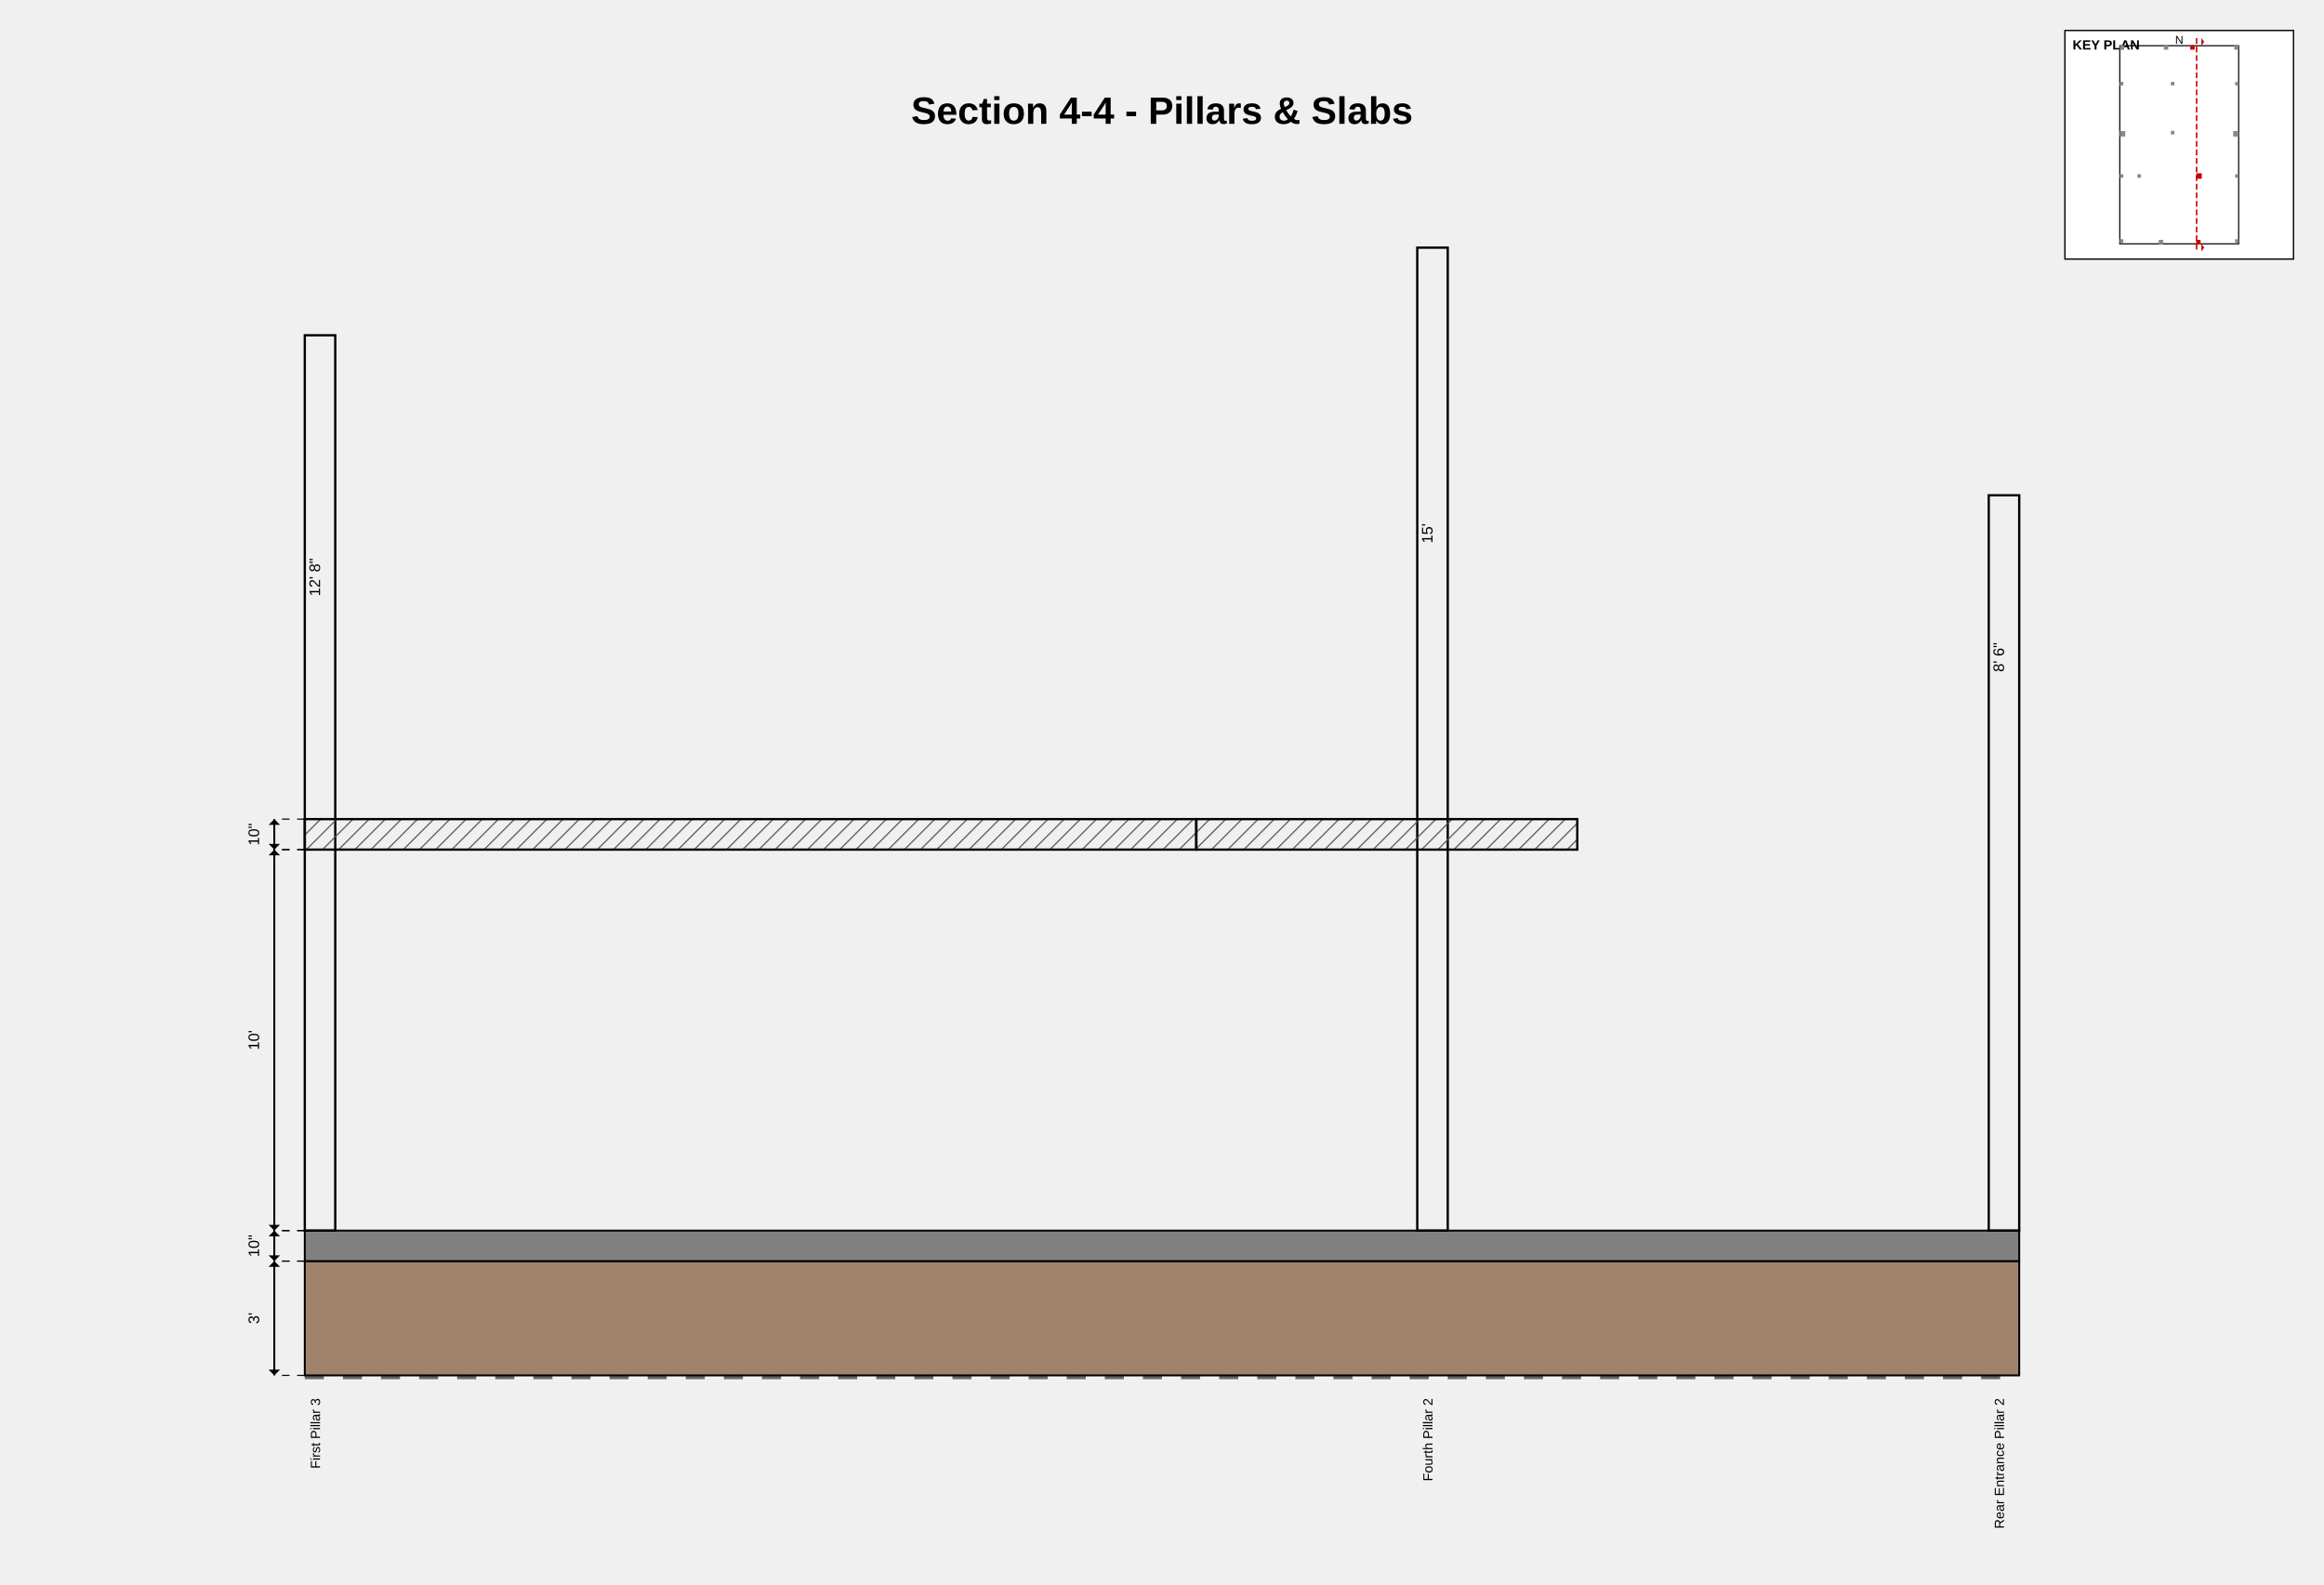
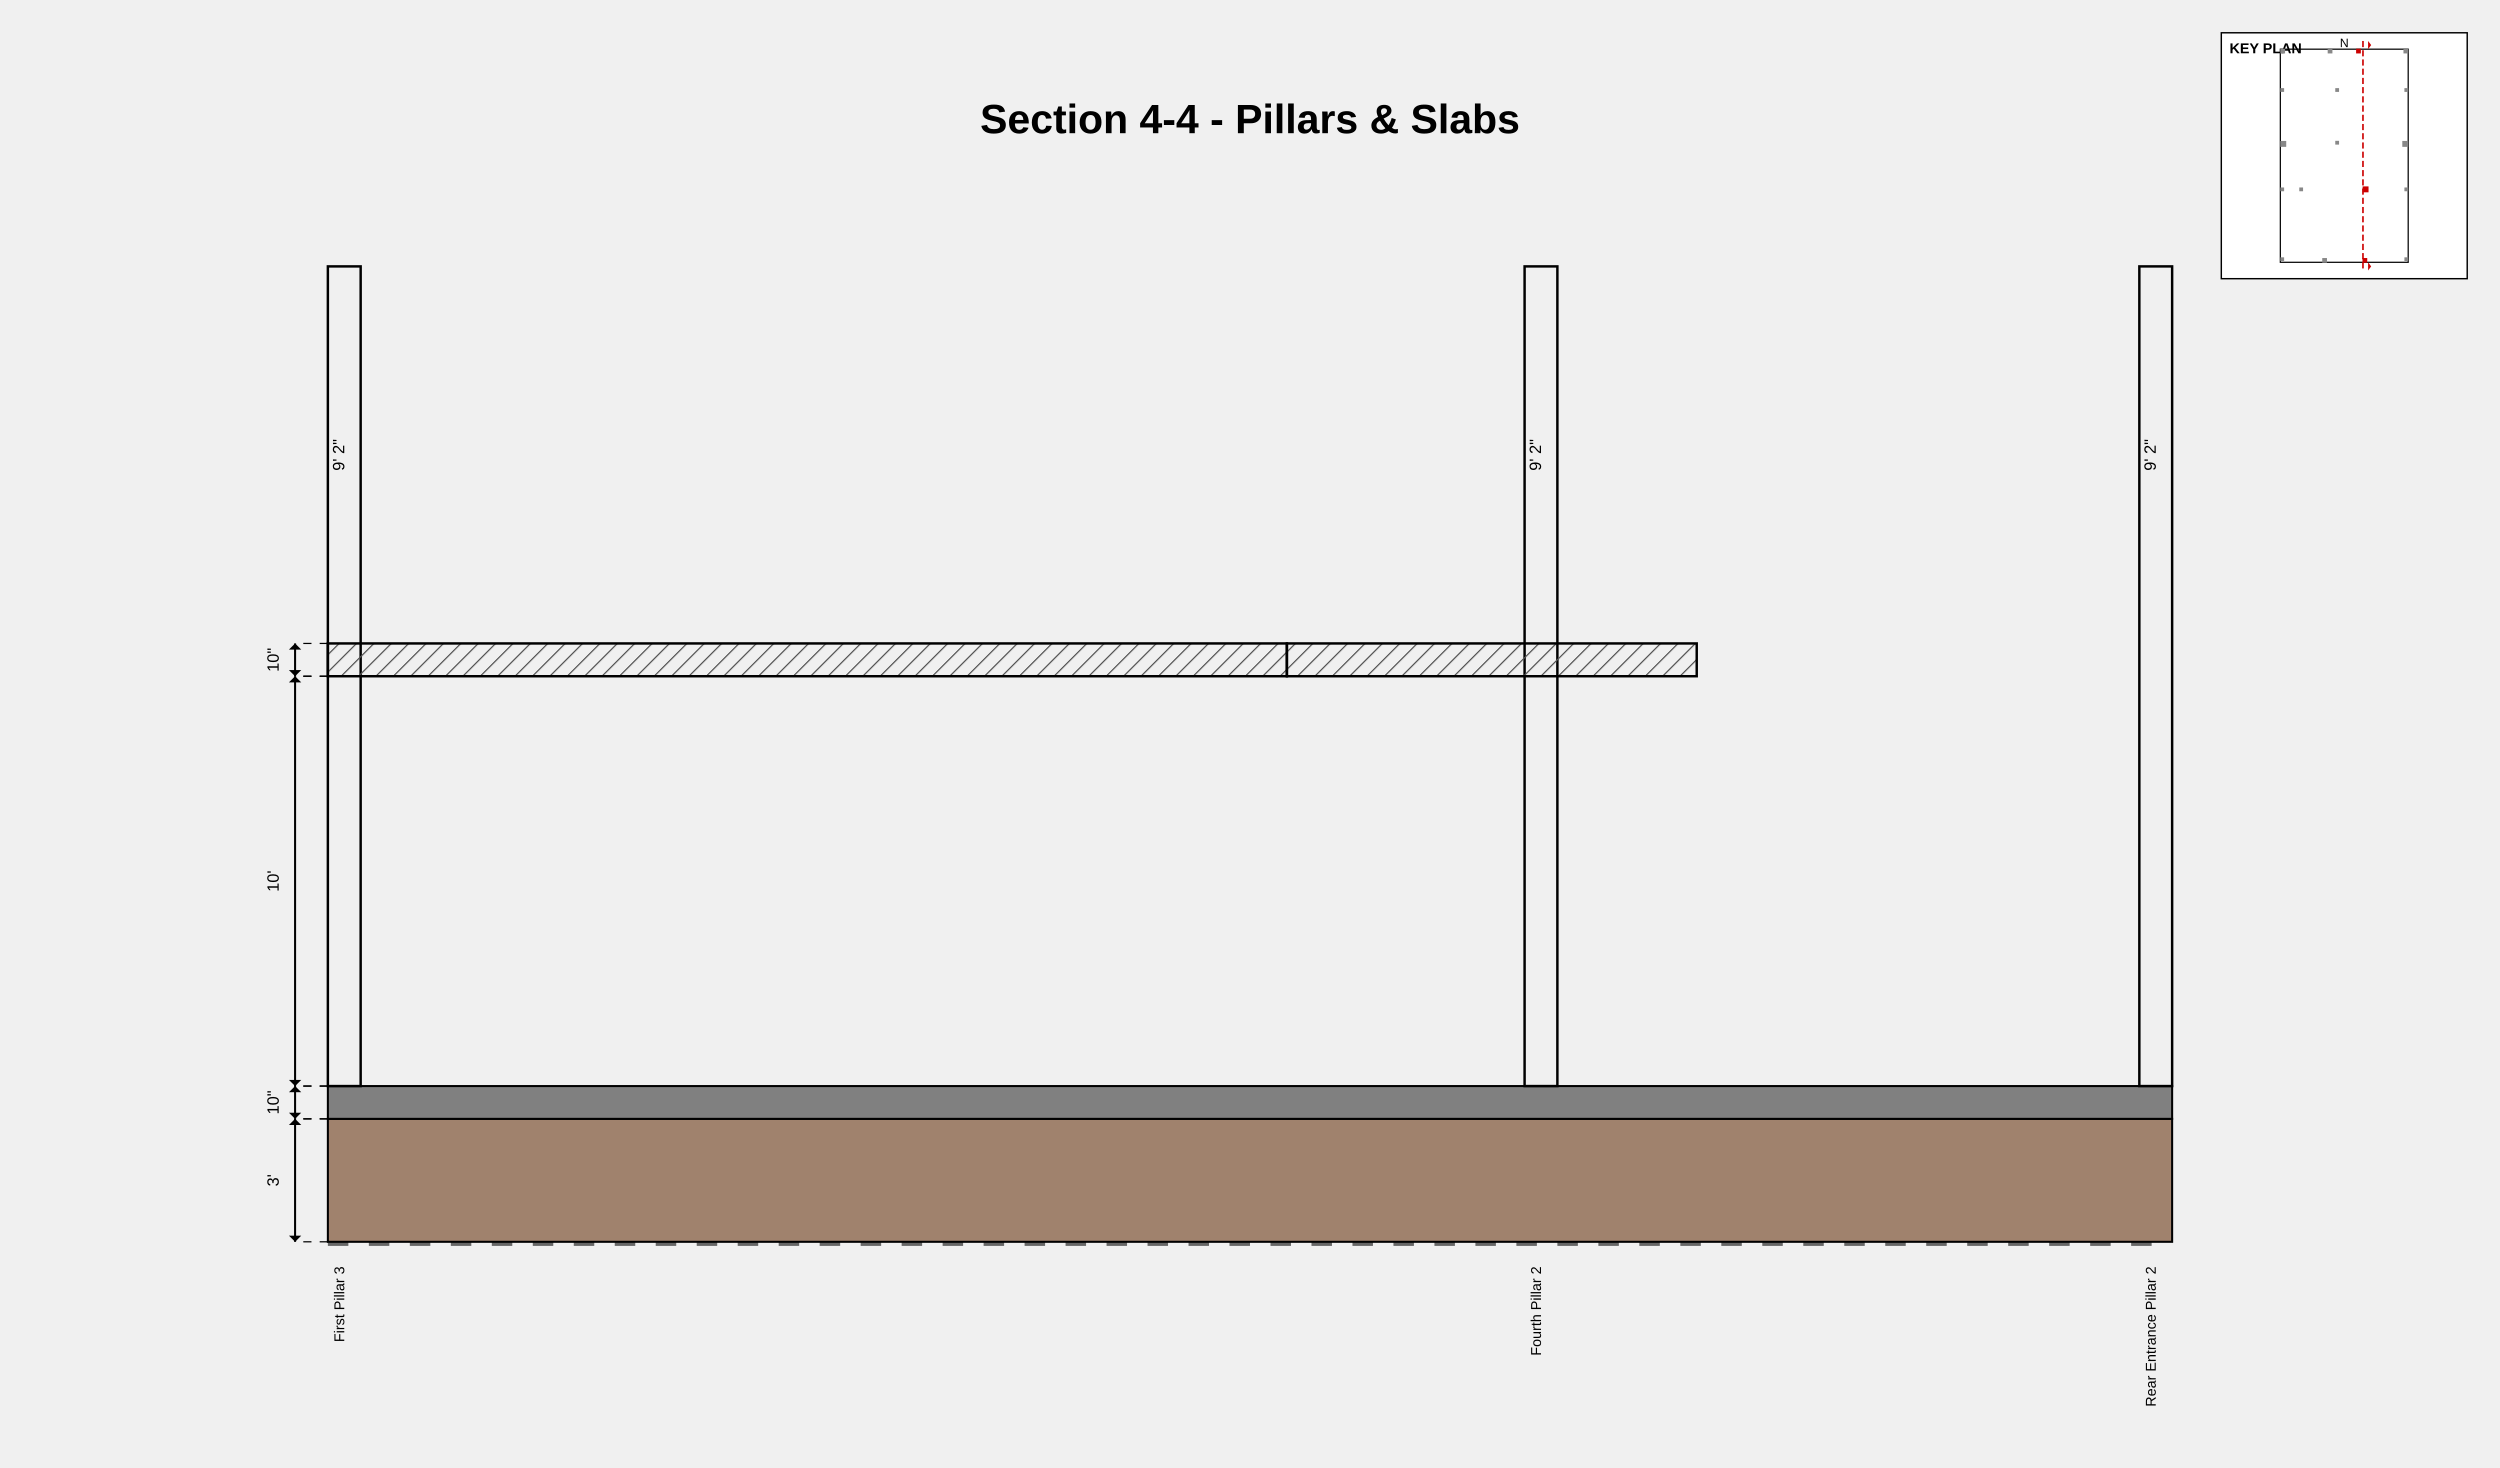
- <svg xmlns="http://www.w3.org/2000/svg" width="1220.0" height="832.0" viewBox="0 0 1220.0 832.0">
+ <svg xmlns="http://www.w3.org/2000/svg" width="1220.0" height="716.0" viewBox="0 0 1220.0 716.0">
  <defs>
    <style>text { font-family: Arial, sans-serif; }</style>
    <pattern id="slab_hatch" patternUnits="userSpaceOnUse" width="3" height="3" patternTransform="rotate(45)">
      <line x1="0" y1="0" x2="0" y2="3" stroke="#555" stroke-width="0.6" />
    </pattern>
  </defs>
  <text x="610.0" y="65" text-anchor="middle" font-size="20" font-weight="bold">Section 4-4 - Pillars &amp; Slabs</text>
  <g class="key-plan">
    <rect x="1084.0" y="16" width="120" height="120" fill="#fff" stroke="#000" stroke-width="0.7" />
    <text x="1088.0" y="26" font-size="7" font-weight="bold" fill="#000">KEY PLAN</text>
    <rect x="1112.8" y="24.0" width="62.4" height="104.0" fill="none" stroke="#000" stroke-width="0.6" />
    <rect x="1112.8" y="23.769" width="2.311" height="2.311" fill="#888" stroke="none" />
    <rect x="1135.911" y="23.769" width="2.311" height="2.311" fill="#888" stroke="none" />
    <rect x="1149.778" y="23.769" width="2.311" height="2.311" fill="#c00" stroke="none" />
    <rect x="1172.889" y="23.769" width="2.311" height="2.311" fill="#888" stroke="none" />
    <rect x="1112.8" y="43.003" width="1.849" height="1.849" fill="#888" stroke="none" />
    <rect x="1139.609" y="43.003" width="1.849" height="1.849" fill="#888" stroke="none" />
    <rect x="1173.351" y="43.003" width="1.849" height="1.849" fill="#888" stroke="none" />
    <rect x="1112.788" y="68.778" width="2.889" height="2.889" fill="#888" stroke="none" />
    <rect x="1139.609" y="68.72" width="1.849" height="1.849" fill="#888" stroke="none" />
    <rect x="1172.323" y="68.778" width="2.889" height="2.889" fill="#888" stroke="none" />
    <rect x="1112.8" y="91.484" width="1.849" height="1.849" fill="#888" stroke="none" />
    <rect x="1122.044" y="91.484" width="1.849" height="1.849" fill="#888" stroke="none" />
    <rect x="1152.956" y="90.964" width="2.889" height="2.889" fill="#c00" stroke="none" />
    <rect x="1173.351" y="91.484" width="1.849" height="1.849" fill="#888" stroke="none" />
    <rect x="1112.8" y="125.573" width="1.849" height="1.849" fill="#888" stroke="none" />
    <rect x="1133.253" y="125.92" width="2.311" height="2.311" fill="#888" stroke="none" />
    <rect x="1152.898" y="125.92" width="2.311" height="2.311" fill="#c00" stroke="none" />
    <rect x="1173.351" y="125.573" width="1.849" height="1.849" fill="#888" stroke="none" />
    <line x1="1153.129" y1="20.0" x2="1153.129" y2="132.0" stroke="#c00" stroke-width="0.8" stroke-dasharray="3,1.5" />
    <polygon points="1157.129,22.0 1155.629,20.0 1155.629,24.0" fill="#c00" />
    <polygon points="1157.129,130.0 1155.629,128.0 1155.629,132.0" fill="#c00" />
    <text x="1144.0" y="23.0" font-size="6" text-anchor="middle" fill="#000">N</text>
  </g>
  <g transform="translate(160, 90) scale(2.0)">
-     <line x1="0" y1="316" x2="450" y2="316" stroke="#666" stroke-width="2" stroke-dasharray="5,5" />
-     <rect x="0" y="286" width="450" height="30" fill="#A0826D" stroke="#000" stroke-width="0.5" />
-     <rect x="0" y="278" width="450" height="8" fill="#808080" stroke="#000" stroke-width="0.5" />
-     <rect x="292.0" y="20" width="8" height="258" fill="none" stroke="#000" stroke-width="0.6" />
-     <rect x="442.0" y="85" width="8" height="193" fill="none" stroke="#000" stroke-width="0.6" />
-     <rect x="0.0" y="43" width="8" height="235" fill="none" stroke="#000" stroke-width="0.6" />
-     <rect x="0" y="170.0" width="234" height="8" fill="url(#slab_hatch)" stroke="#000" stroke-width="0.6" />
-     <rect x="234" y="170.0" width="100" height="8" fill="url(#slab_hatch)" stroke="#000" stroke-width="0.6" />
-     <text x="296.0" y="95.0" text-anchor="middle" font-size="4.0" fill="#000" transform="rotate(-90 296.0 95.0)">15'</text>
-     <text x="446.0" y="127.5" text-anchor="middle" font-size="4.0" fill="#000" transform="rotate(-90 446.0 127.5)">8' 6"</text>
-     <text x="4.0" y="106.5" text-anchor="middle" font-size="4.0" fill="#000" transform="rotate(-90 4.0 106.5)">12' 8"</text>
-     <text x="296.0" y="322" text-anchor="end" font-size="3.5" fill="#000" transform="rotate(-90 296.0 322)">Fourth Pillar 2</text>
-     <text x="446.0" y="322" text-anchor="end" font-size="3.5" fill="#000" transform="rotate(-90 446.0 322)">Rear Entrance Pillar 2</text>
-     <text x="4.0" y="322" text-anchor="end" font-size="3.5" fill="#000" transform="rotate(-90 4.0 322)">First Pillar 3</text>
-     <line x1="0" y1="316" x2="-8" y2="316" stroke="#000" stroke-width="0.3" stroke-dasharray="2,2" />
-     <line x1="0" y1="286" x2="-8" y2="286" stroke="#000" stroke-width="0.3" stroke-dasharray="2,2" />
-     <line x1="-8" y1="316" x2="-8" y2="286" stroke="#000" stroke-width="0.5" />
-     <polygon points="-8,316 -9.5,314.5 -6.5,314.5" fill="#000" />
-     <polygon points="-8,286 -9.5,287.5 -6.5,287.5" fill="#000" />
-     <text x="-12" y="301.0" text-anchor="middle" font-size="4" fill="#000" transform="rotate(-90 -12 301.0)">3'</text>
-     <line x1="0" y1="286" x2="-8" y2="286" stroke="#000" stroke-width="0.3" stroke-dasharray="2,2" />
-     <line x1="0" y1="278" x2="-8" y2="278" stroke="#000" stroke-width="0.3" stroke-dasharray="2,2" />
-     <line x1="-8" y1="286" x2="-8" y2="278" stroke="#000" stroke-width="0.5" />
-     <polygon points="-8,286 -9.5,284.5 -6.5,284.5" fill="#000" />
-     <polygon points="-8,278 -9.5,279.5 -6.5,279.5" fill="#000" />
-     <text x="-12" y="282.0" text-anchor="middle" font-size="4" fill="#000" transform="rotate(-90 -12 282.0)">10"</text>
-     <line x1="0" y1="278" x2="-8" y2="278" stroke="#000" stroke-width="0.3" stroke-dasharray="2,2" />
-     <line x1="0" y1="178.0" x2="-8" y2="178.0" stroke="#000" stroke-width="0.3" stroke-dasharray="2,2" />
-     <line x1="-8" y1="278" x2="-8" y2="178.0" stroke="#000" stroke-width="0.5" />
-     <polygon points="-8,278 -9.5,276.5 -6.5,276.5" fill="#000" />
-     <polygon points="-8,178.0 -9.5,179.5 -6.5,179.5" fill="#000" />
-     <text x="-12" y="228.0" text-anchor="middle" font-size="4" fill="#000" transform="rotate(-90 -12 228.0)">10'</text>
-     <line x1="0" y1="178.0" x2="-8" y2="178.0" stroke="#000" stroke-width="0.3" stroke-dasharray="2,2" />
-     <line x1="0" y1="170.0" x2="-8" y2="170.0" stroke="#000" stroke-width="0.3" stroke-dasharray="2,2" />
-     <line x1="-8" y1="178.0" x2="-8" y2="170.0" stroke="#000" stroke-width="0.5" />
-     <polygon points="-8,178.0 -9.5,176.5 -6.5,176.5" fill="#000" />
-     <polygon points="-8,170.0 -9.5,171.5 -6.5,171.5" fill="#000" />
-     <text x="-12" y="174.0" text-anchor="middle" font-size="4" fill="#000" transform="rotate(-90 -12 174.0)">10"</text>
+     <line x1="0" y1="258" x2="450" y2="258" stroke="#666" stroke-width="2" stroke-dasharray="5,5" />
+     <rect x="0" y="228" width="450" height="30" fill="#A0826D" stroke="#000" stroke-width="0.5" />
+     <rect x="0" y="220" width="450" height="8" fill="#808080" stroke="#000" stroke-width="0.5" />
+     <rect x="292.0" y="20" width="8" height="200" fill="none" stroke="#000" stroke-width="0.6" />
+     <rect x="442.0" y="20" width="8" height="200" fill="none" stroke="#000" stroke-width="0.6" />
+     <rect x="0.0" y="20" width="8" height="200" fill="none" stroke="#000" stroke-width="0.6" />
+     <rect x="0" y="112.0" width="234" height="8" fill="url(#slab_hatch)" stroke="#000" stroke-width="0.6" />
+     <rect x="234" y="112.0" width="100" height="8" fill="url(#slab_hatch)" stroke="#000" stroke-width="0.6" />
+     <text x="296.0" y="66.0" text-anchor="middle" font-size="4.0" fill="#000" transform="rotate(-90 296.0 66.0)">9' 2"</text>
+     <text x="446.0" y="66.0" text-anchor="middle" font-size="4.0" fill="#000" transform="rotate(-90 446.0 66.0)">9' 2"</text>
+     <text x="4.0" y="66.0" text-anchor="middle" font-size="4.0" fill="#000" transform="rotate(-90 4.0 66.0)">9' 2"</text>
+     <text x="296.0" y="264" text-anchor="end" font-size="3.5" fill="#000" transform="rotate(-90 296.0 264)">Fourth Pillar 2</text>
+     <text x="446.0" y="264" text-anchor="end" font-size="3.5" fill="#000" transform="rotate(-90 446.0 264)">Rear Entrance Pillar 2</text>
+     <text x="4.0" y="264" text-anchor="end" font-size="3.5" fill="#000" transform="rotate(-90 4.0 264)">First Pillar 3</text>
+     <line x1="0" y1="258" x2="-8" y2="258" stroke="#000" stroke-width="0.3" stroke-dasharray="2,2" />
+     <line x1="0" y1="228" x2="-8" y2="228" stroke="#000" stroke-width="0.3" stroke-dasharray="2,2" />
+     <line x1="-8" y1="258" x2="-8" y2="228" stroke="#000" stroke-width="0.5" />
+     <polygon points="-8,258 -9.5,256.5 -6.5,256.5" fill="#000" />
+     <polygon points="-8,228 -9.5,229.5 -6.5,229.5" fill="#000" />
+     <text x="-12" y="243.0" text-anchor="middle" font-size="4" fill="#000" transform="rotate(-90 -12 243.0)">3'</text>
+     <line x1="0" y1="228" x2="-8" y2="228" stroke="#000" stroke-width="0.3" stroke-dasharray="2,2" />
+     <line x1="0" y1="220" x2="-8" y2="220" stroke="#000" stroke-width="0.3" stroke-dasharray="2,2" />
+     <line x1="-8" y1="228" x2="-8" y2="220" stroke="#000" stroke-width="0.5" />
+     <polygon points="-8,228 -9.5,226.5 -6.5,226.5" fill="#000" />
+     <polygon points="-8,220 -9.5,221.5 -6.5,221.5" fill="#000" />
+     <text x="-12" y="224.0" text-anchor="middle" font-size="4" fill="#000" transform="rotate(-90 -12 224.0)">10"</text>
+     <line x1="0" y1="220" x2="-8" y2="220" stroke="#000" stroke-width="0.3" stroke-dasharray="2,2" />
+     <line x1="0" y1="120.0" x2="-8" y2="120.0" stroke="#000" stroke-width="0.3" stroke-dasharray="2,2" />
+     <line x1="-8" y1="220" x2="-8" y2="120.0" stroke="#000" stroke-width="0.5" />
+     <polygon points="-8,220 -9.5,218.5 -6.5,218.5" fill="#000" />
+     <polygon points="-8,120.0 -9.5,121.5 -6.5,121.5" fill="#000" />
+     <text x="-12" y="170.0" text-anchor="middle" font-size="4" fill="#000" transform="rotate(-90 -12 170.0)">10'</text>
+     <line x1="0" y1="120.0" x2="-8" y2="120.0" stroke="#000" stroke-width="0.3" stroke-dasharray="2,2" />
+     <line x1="0" y1="112.0" x2="-8" y2="112.0" stroke="#000" stroke-width="0.3" stroke-dasharray="2,2" />
+     <line x1="-8" y1="120.0" x2="-8" y2="112.0" stroke="#000" stroke-width="0.5" />
+     <polygon points="-8,120.0 -9.5,118.5 -6.5,118.5" fill="#000" />
+     <polygon points="-8,112.0 -9.5,113.5 -6.5,113.5" fill="#000" />
+     <text x="-12" y="116.0" text-anchor="middle" font-size="4" fill="#000" transform="rotate(-90 -12 116.0)">10"</text>
  </g>
</svg>
